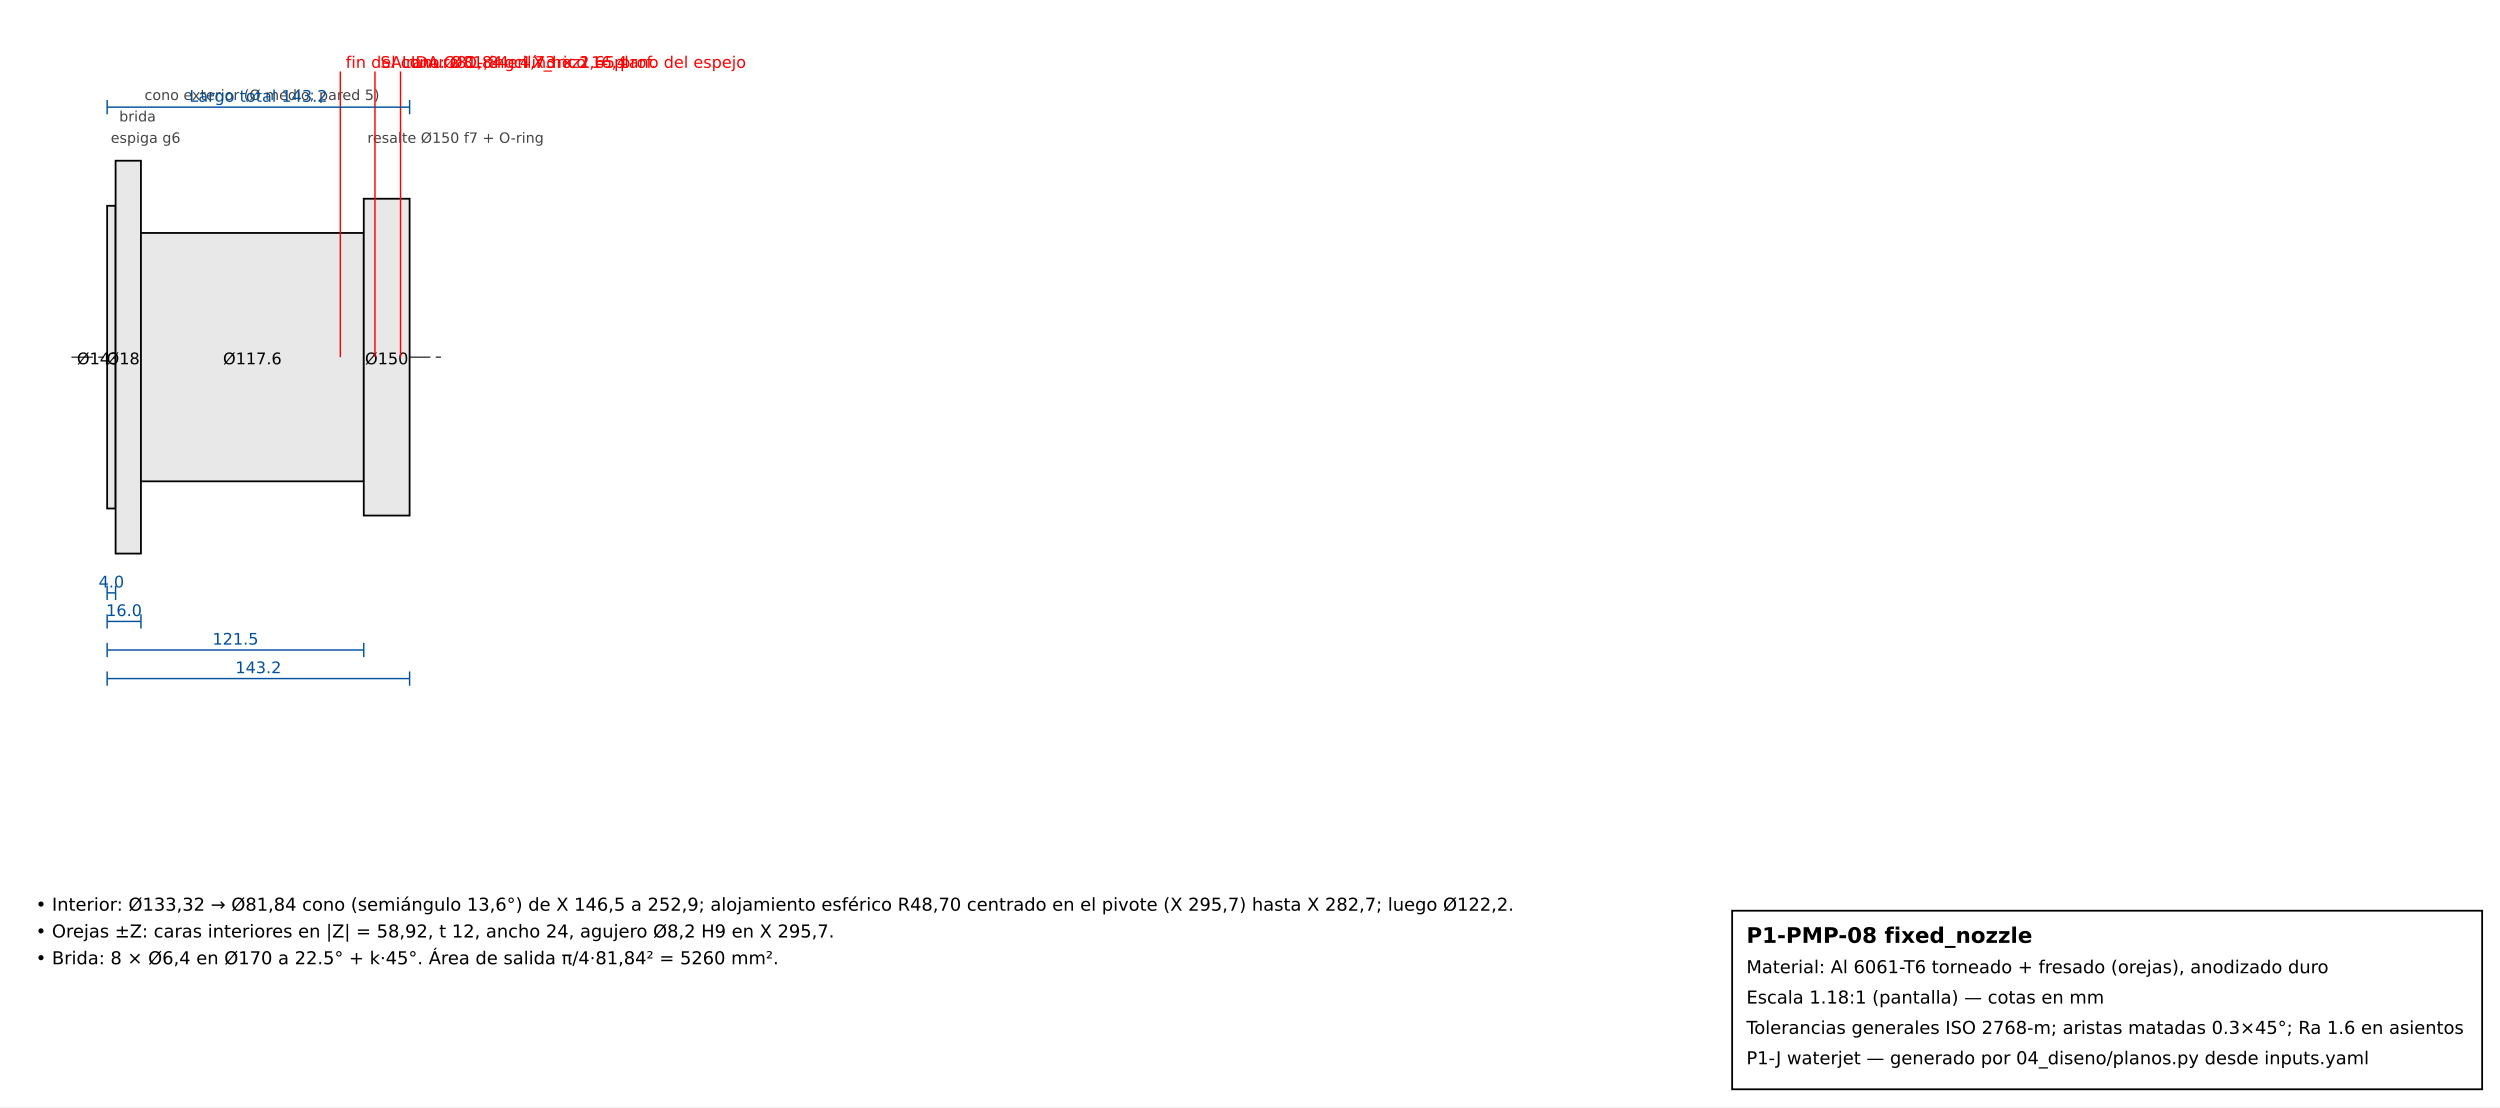
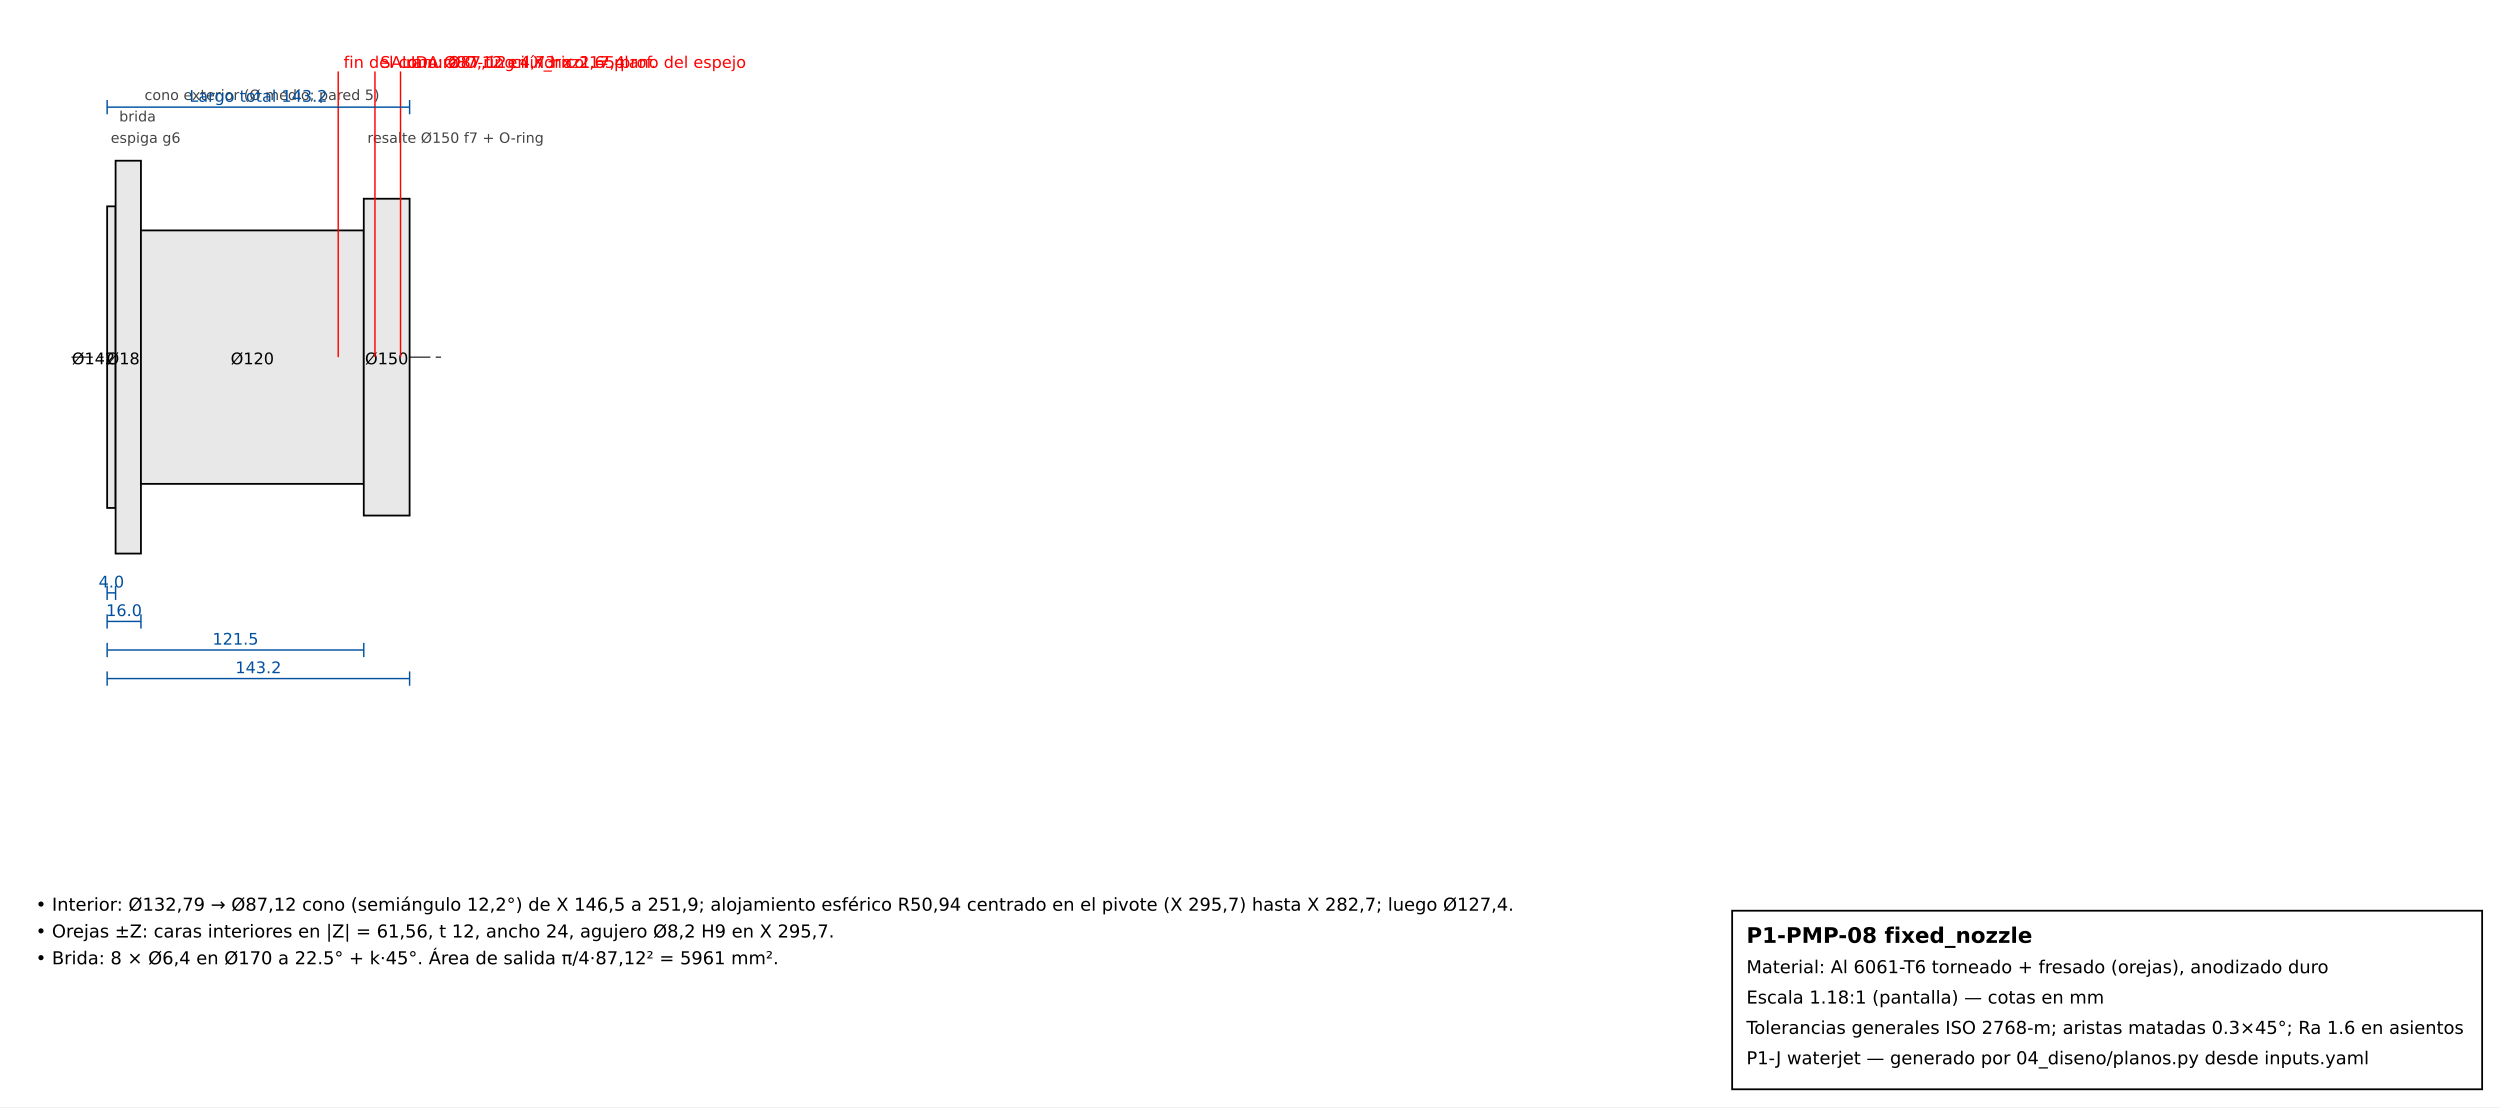
<svg xmlns="http://www.w3.org/2000/svg" baseProfile="full" height="620" version="1.1" width="1400">
  <defs />
  <rect fill="white" height="620" width="1400" x="0" y="0" />
  <line stroke="black" stroke-dasharray="12,3,3,3" stroke-width="0.6" x1="40" x2="249.376" y1="200" y2="200" />
-   <rect fill="#e8e8e8" height="169.518" stroke="black" stroke-width="1" width="4.731" x="60" y="115.241" />
-   <text font-family="DejaVu Sans" font-size="9" text-anchor="middle" x="62.366" y="204">Ø143.32</text>
+   <rect fill="#e8e8e8" height="168.894" stroke="black" stroke-width="1" width="4.731" x="60" y="115.553" />
+   <text font-family="DejaVu Sans" font-size="9" text-anchor="middle" x="62.366" y="204">Ø142.792</text>
  <line stroke="#0050a0" stroke-width="0.8" x1="60" x2="64.731" y1="332.0" y2="332.0" />
  <line stroke="#0050a0" stroke-width="0.8" x1="60" x2="60" y1="328.0" y2="336.0" />
  <line stroke="#0050a0" stroke-width="0.8" x1="64.731" x2="64.731" y1="328.0" y2="336.0" />
  <text fill="#0050a0" font-family="DejaVu Sans" font-size="9" text-anchor="middle" x="62.366" y="329.0">4.0</text>
  <text fill="#444" font-family="DejaVu Sans" font-size="8" x="62" y="80.0">espiga g6</text>
  <rect fill="#e8e8e8" height="220.0" stroke="black" stroke-width="1" width="14.194" x="64.731" y="90.0" />
  <text font-family="DejaVu Sans" font-size="9" text-anchor="middle" x="71.828" y="204">Ø186</text>
  <line stroke="#0050a0" stroke-width="0.8" x1="60" x2="78.925" y1="348.0" y2="348.0" />
  <line stroke="#0050a0" stroke-width="0.8" x1="60" x2="60" y1="344.0" y2="352.0" />
  <line stroke="#0050a0" stroke-width="0.8" x1="78.925" x2="78.925" y1="344.0" y2="352.0" />
  <text fill="#0050a0" font-family="DejaVu Sans" font-size="9" text-anchor="middle" x="69.462" y="345.0">16.0</text>
  <text fill="#444" font-family="DejaVu Sans" font-size="8" x="66.731" y="68.0">brida</text>
-   <rect fill="#e8e8e8" height="139.097" stroke="black" stroke-width="1" width="124.785" x="78.925" y="130.452" />
-   <text font-family="DejaVu Sans" font-size="9" text-anchor="middle" x="141.317" y="204">Ø117.6</text>
+   <rect fill="#e8e8e8" height="141.935" stroke="black" stroke-width="1" width="124.785" x="78.925" y="129.032" />
+   <text font-family="DejaVu Sans" font-size="9" text-anchor="middle" x="141.317" y="204">Ø120</text>
  <line stroke="#0050a0" stroke-width="0.8" x1="60" x2="203.71" y1="364.0" y2="364.0" />
  <line stroke="#0050a0" stroke-width="0.8" x1="60" x2="60" y1="360.0" y2="368.0" />
  <line stroke="#0050a0" stroke-width="0.8" x1="203.71" x2="203.71" y1="360.0" y2="368.0" />
  <text fill="#0050a0" font-family="DejaVu Sans" font-size="9" text-anchor="middle" x="131.855" y="361.0">121.5</text>
  <text fill="#444" font-family="DejaVu Sans" font-size="8" x="80.925" y="56.0">cono exterior (Ø medio; pared 5)</text>
  <rect fill="#e8e8e8" height="177.419" stroke="black" stroke-width="1" width="25.667" x="203.71" y="111.29" />
  <text font-family="DejaVu Sans" font-size="9" text-anchor="middle" x="216.543" y="204">Ø150</text>
  <line stroke="#0050a0" stroke-width="0.8" x1="60" x2="229.376" y1="380.0" y2="380.0" />
  <line stroke="#0050a0" stroke-width="0.8" x1="60" x2="60" y1="376.0" y2="384.0" />
  <line stroke="#0050a0" stroke-width="0.8" x1="229.376" x2="229.376" y1="376.0" y2="384.0" />
  <text fill="#0050a0" font-family="DejaVu Sans" font-size="9" text-anchor="middle" x="144.688" y="377.0">143.2</text>
  <text fill="#444" font-family="DejaVu Sans" font-size="8" x="205.71" y="80.0">resalte Ø150 f7 + O-ring</text>
-   <line stroke="red" stroke-width="0.8" x1="190.581" x2="190.581" y1="40.0" y2="200" />
-   <text fill="red" font-family="DejaVu Sans" font-size="9" x="193.581" y="38.0">fin del cono: Ø81,84 cilíndrico 16,4</text>
+   <line stroke="red" stroke-width="0.8" x1="189.398" x2="189.398" y1="40.0" y2="200" />
+   <text fill="red" font-family="DejaVu Sans" font-size="9" x="192.398" y="38.0">fin del cono: Ø87,12 cilíndrico 17,4</text>
  <line stroke="red" stroke-width="0.8" x1="209.978" x2="209.978" y1="40.0" y2="200" />
-   <text fill="red" font-family="DejaVu Sans" font-size="9" x="212.978" y="38.0">SALIDA Ø81,84 en X_noz1 = plano del espejo</text>
+   <text fill="red" font-family="DejaVu Sans" font-size="9" x="212.978" y="38.0">SALIDA Ø87,12 en X_noz1 = plano del espejo</text>
  <line stroke="red" stroke-width="0.8" x1="224.29" x2="224.29" y1="40.0" y2="200" />
  <text fill="red" font-family="DejaVu Sans" font-size="9" x="227.29" y="38.0">ranura O-ring 4,73 × 2,65 prof.</text>
  <line stroke="#0050a0" stroke-width="0.8" x1="60" x2="229.376" y1="60" y2="60" />
  <line stroke="#0050a0" stroke-width="0.8" x1="60" x2="60" y1="56" y2="64" />
  <line stroke="#0050a0" stroke-width="0.8" x1="229.376" x2="229.376" y1="56" y2="64" />
  <text fill="#0050a0" font-family="DejaVu Sans" font-size="9" text-anchor="middle" x="144.688" y="57">Largo total 143.2</text>
  <g font-family="DejaVu Sans" font-size="11">
    <rect fill="none" height="100" stroke="black" width="420" x="970" y="510" />
    <text font-size="12" font-weight="bold" x="978" y="528">P1-PMP-08  fixed_nozzle</text>
    <text font-size="10" font-weight="normal" x="978" y="545">Material: Al 6061-T6 torneado + fresado (orejas), anodizado duro</text>
    <text font-size="10" font-weight="normal" x="978" y="562">Escala 1.18:1 (pantalla)  —  cotas en mm</text>
    <text font-size="10" font-weight="normal" x="978" y="579">Tolerancias generales ISO 2768-m; aristas matadas 0.3×45°; Ra 1.6 en asientos</text>
    <text font-size="10" font-weight="normal" x="978" y="596">P1-J waterjet — generado por 04_diseno/planos.py desde inputs.yaml</text>
-     <text font-size="10" x="20" y="510">• Interior: Ø133,32 → Ø81,84 cono (semiángulo 13,6°) de X 146,5 a 252,9; alojamiento esférico R48,70 centrado en el pivote (X 295,7) hasta X 282,7; luego Ø122,2.</text>
-     <text font-size="10" x="20" y="525">• Orejas ±Z: caras interiores en |Z| = 58,92, t 12, ancho 24, agujero Ø8,2 H9 en X 295,7.</text>
-     <text font-size="10" x="20" y="540">• Brida: 8 × Ø6,4 en Ø170 a 22.5° + k·45°. Área de salida π/4·81,84² = 5260 mm².</text>
+     <text font-size="10" x="20" y="510">• Interior: Ø132,79 → Ø87,12 cono (semiángulo 12,2°) de X 146,5 a 251,9; alojamiento esférico R50,94 centrado en el pivote (X 295,7) hasta X 282,7; luego Ø127,4.</text>
+     <text font-size="10" x="20" y="525">• Orejas ±Z: caras interiores en |Z| = 61,56, t 12, ancho 24, agujero Ø8,2 H9 en X 295,7.</text>
+     <text font-size="10" x="20" y="540">• Brida: 8 × Ø6,4 en Ø170 a 22.5° + k·45°. Área de salida π/4·87,12² = 5961 mm².</text>
  </g>
</svg>
